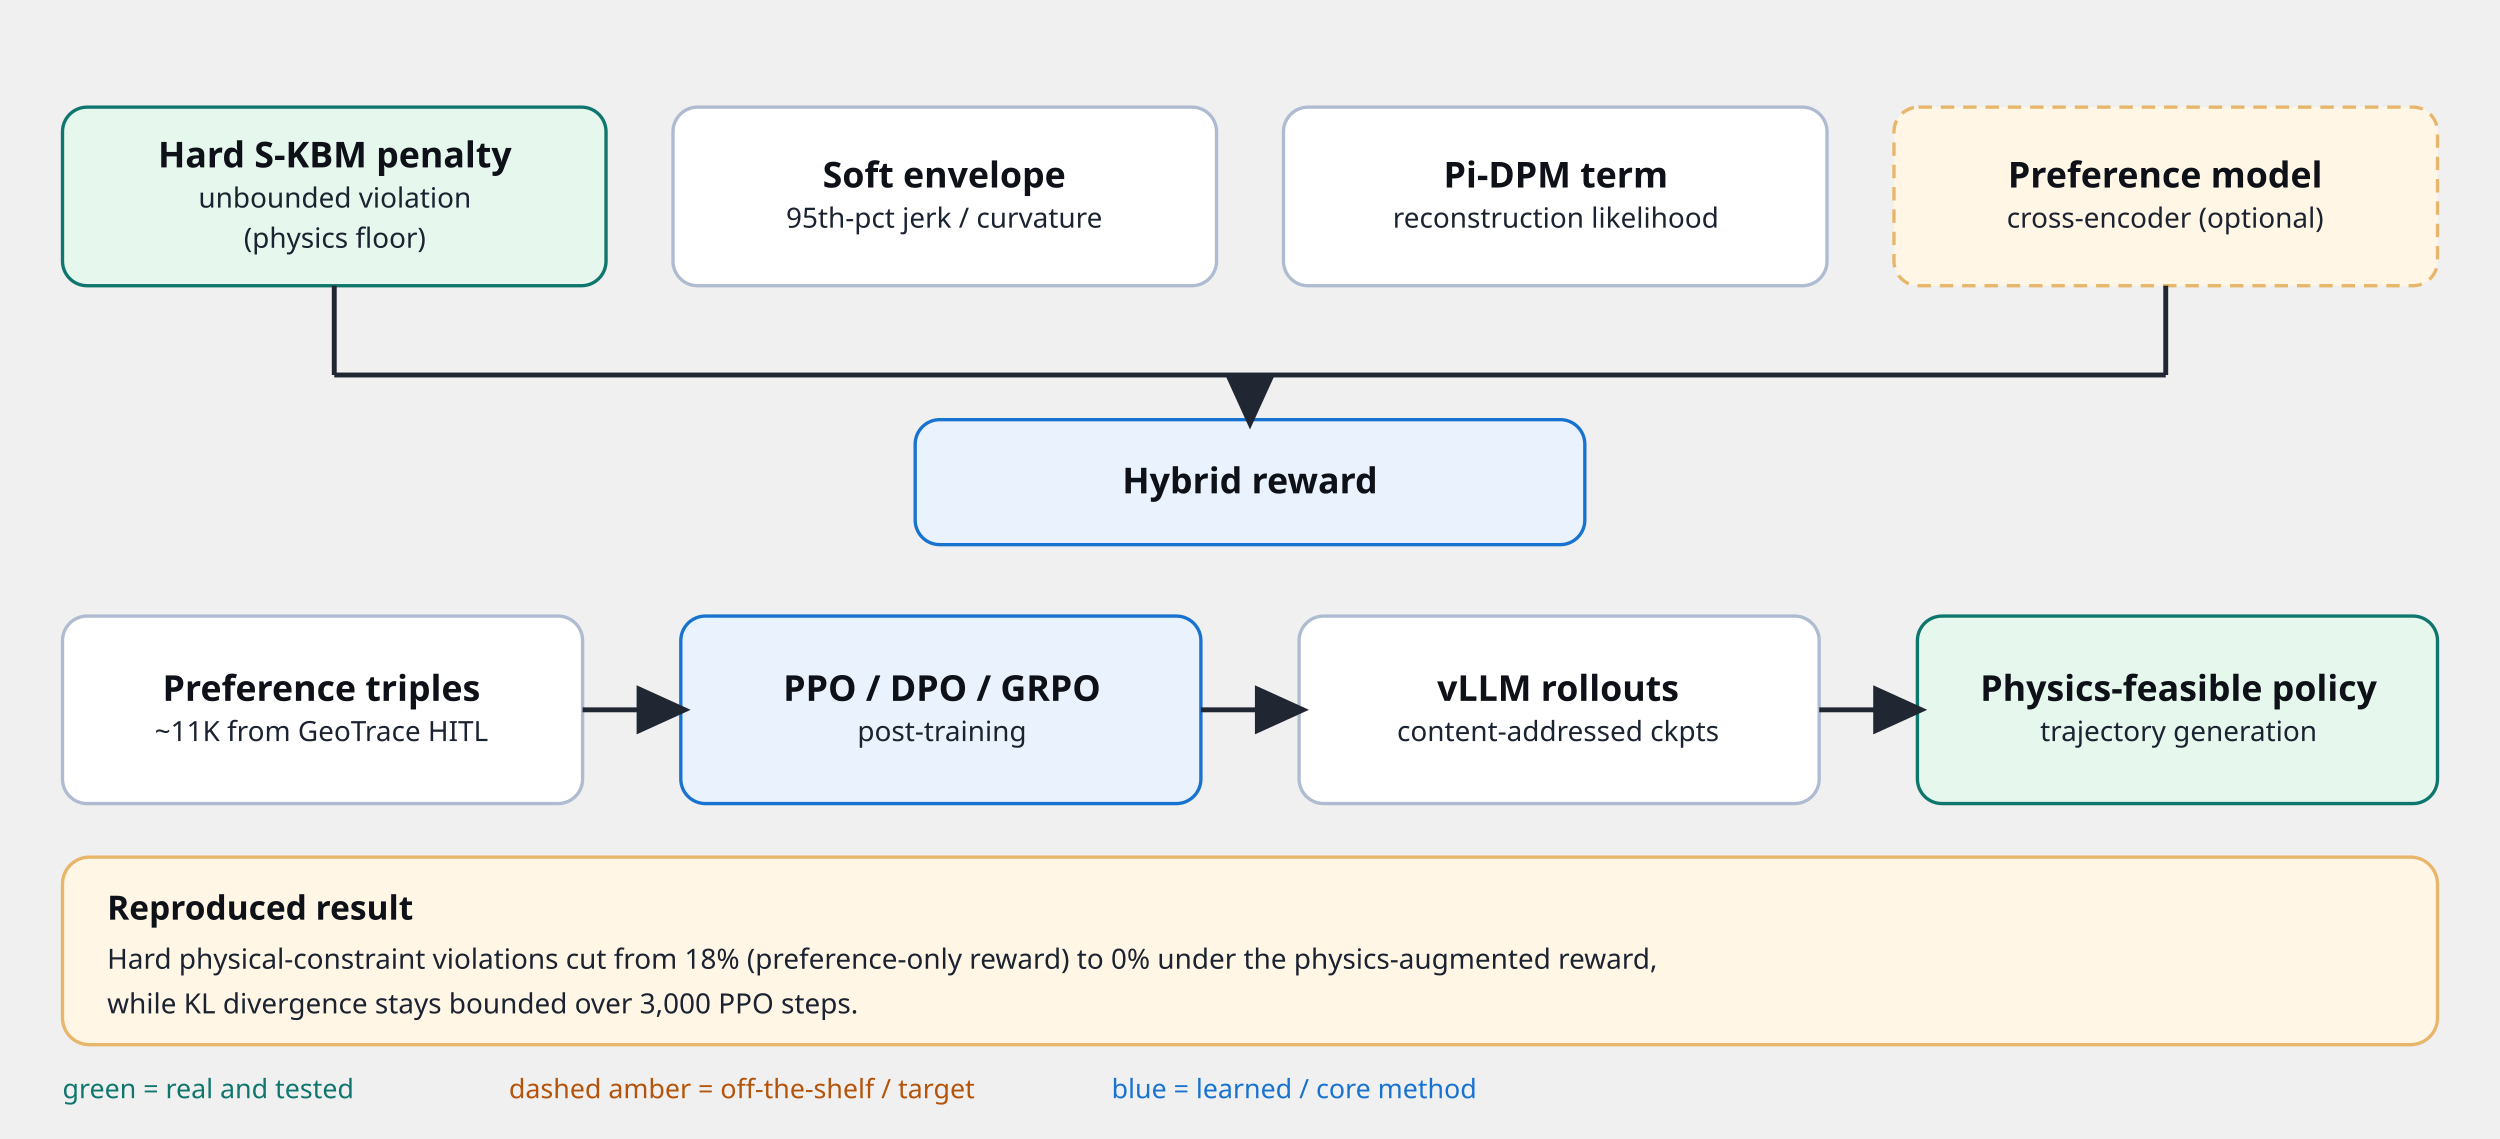
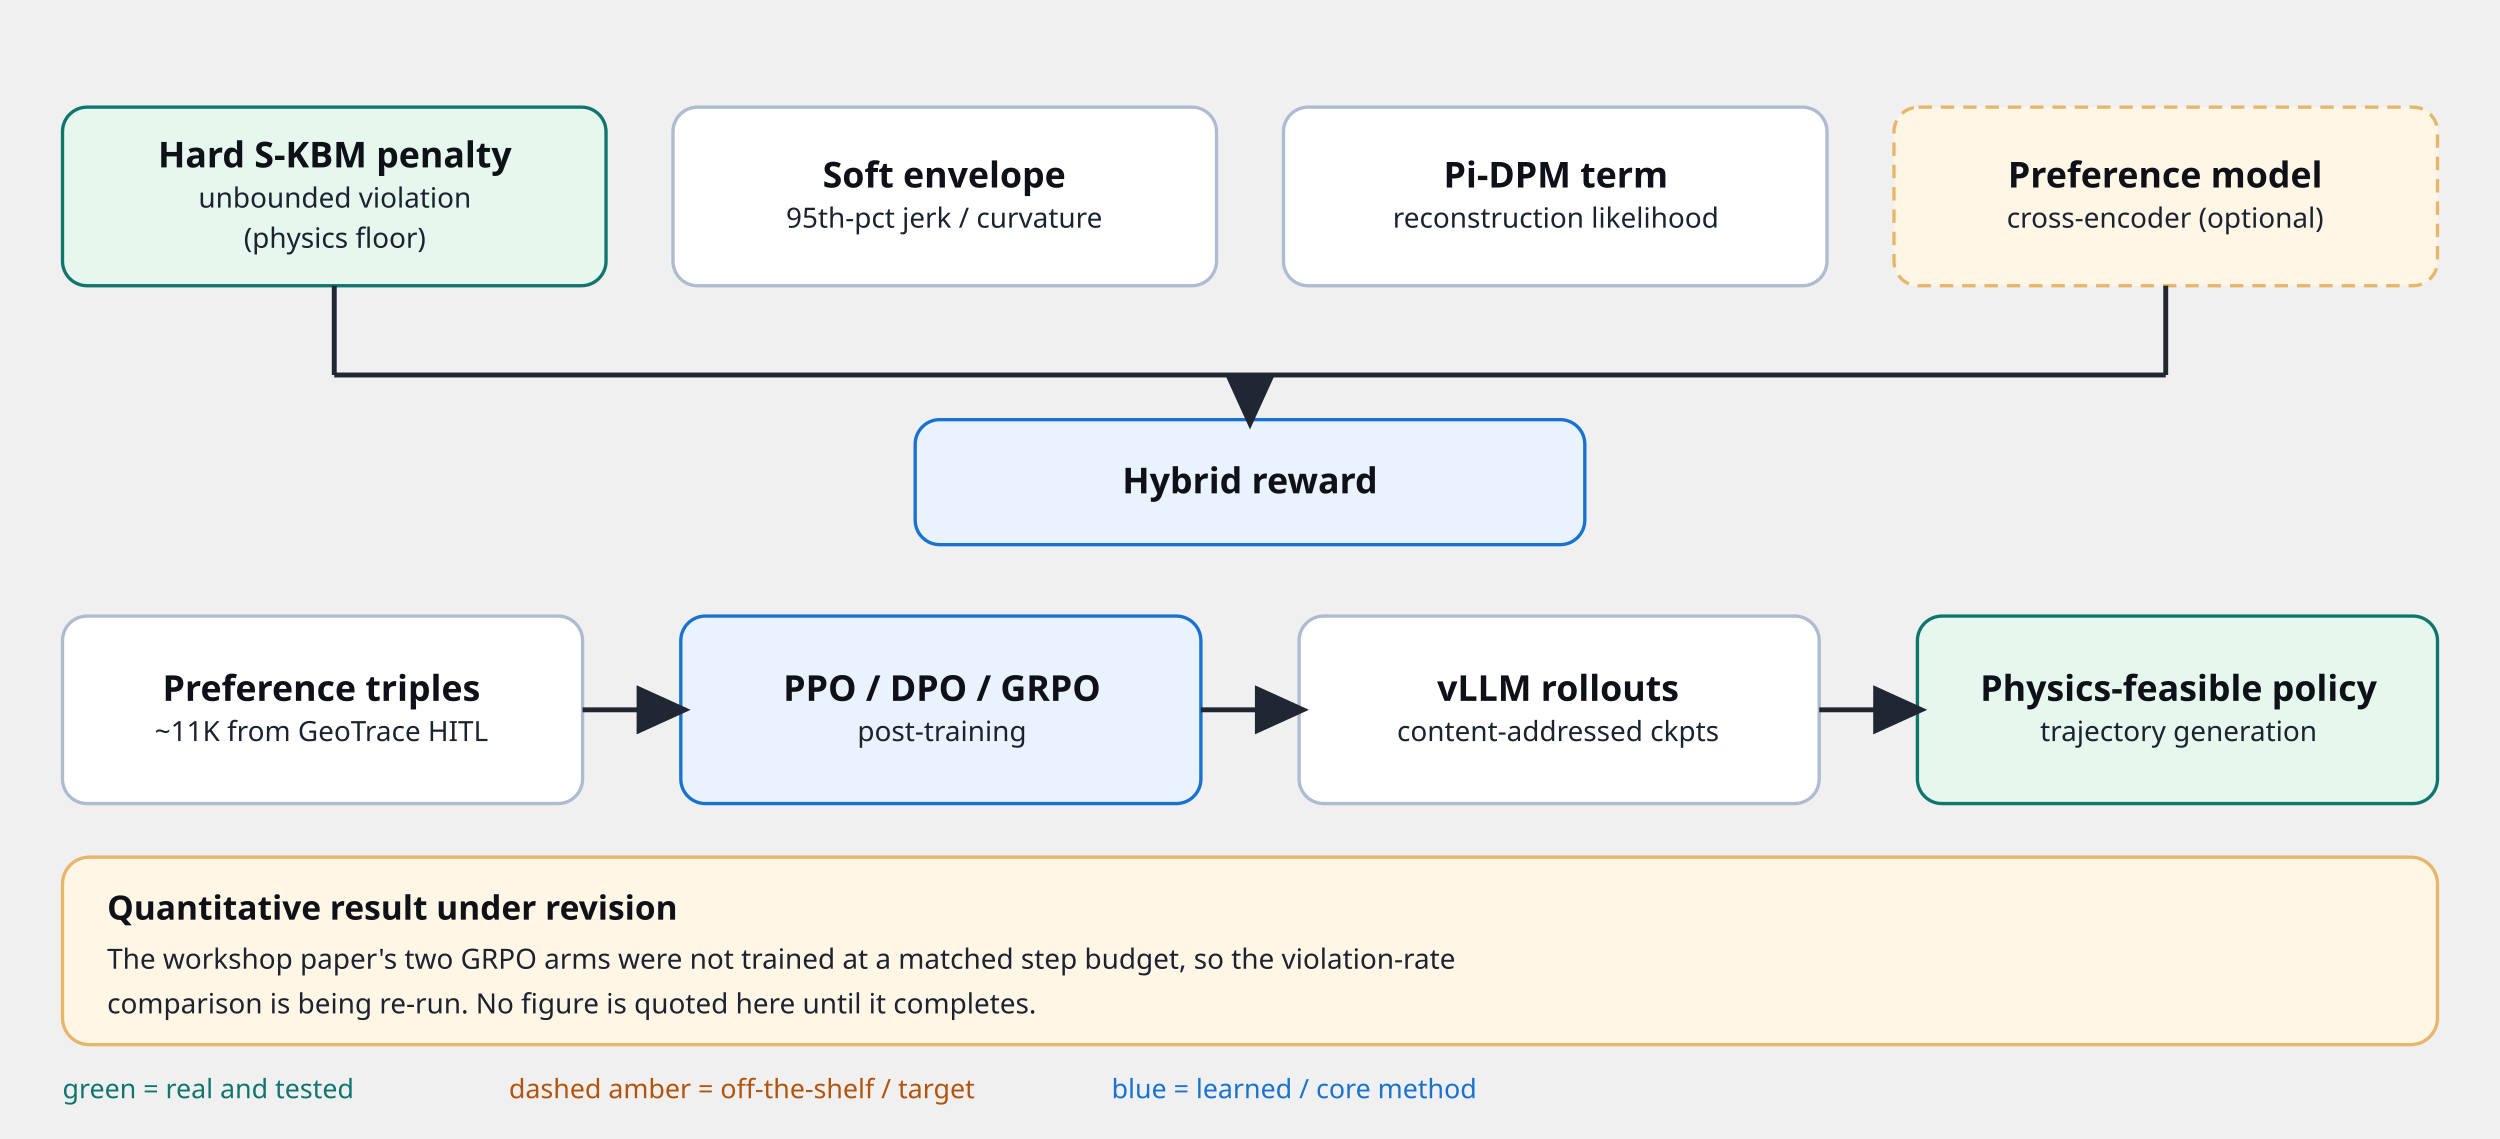
<svg xmlns="http://www.w3.org/2000/svg" viewBox="0 0 1120 510" width="100%" role="img" aria-label="Pi-GRPO architecture">
  <defs>
    <marker id="ah" markerWidth="12" markerHeight="12" refX="9" refY="5" orient="auto">
      <path d="M0,0 L11,5 L0,10 z" fill="#202733" />
    </marker>
  </defs>
  <style>
svg text{font-family:'Noto Sans',system-ui,-apple-system,sans-serif;}
.box{fill:#fff;stroke:#aebbd0;stroke-width:1.5;}
.acc{fill:#eaf3fd;stroke:#1772d0;stroke-width:1.5;}
.grn{fill:#e6f7ed;stroke:#0f766e;stroke-width:1.5;}
.amb{fill:#fff6e6;stroke:#e7b66a;stroke-width:1.5;stroke-dasharray:6 4;}
.lane{fill:#f3f6fc;stroke:#aebbd0;stroke-width:1.5;}
.ttl{font-size:16px;font-weight:700;fill:#0e1117;font-family:'Montserrat','Noto Sans',sans-serif;}
.sub{font-size:12.5px;font-weight:500;fill:#1b2230;}
.ar{stroke:#202733;stroke-width:2.2;fill:none;marker-end:url(#ah);}
.lg{font-size:12px;}
</style>
  <rect class="grn" x="28" y="48" width="243.5" height="80" rx="11" />
  <text class="ttl" x="150" y="75" text-anchor="middle">Hard S-KBM penalty</text>
  <text class="sub" x="150" y="93" text-anchor="middle">unbounded violation</text>
  <text class="sub" x="150" y="111" text-anchor="middle">(physics floor)</text>
  <rect class="box" x="301.5" y="48" width="243.5" height="80" rx="11" />
  <text class="ttl" x="423" y="84" text-anchor="middle">Soft envelope</text>
  <text class="sub" x="423" y="102" text-anchor="middle">95th-pct jerk / curvature</text>
  <rect class="box" x="575.0" y="48" width="243.5" height="80" rx="11" />
  <text class="ttl" x="697" y="84" text-anchor="middle">Pi-DPM term</text>
  <text class="sub" x="697" y="102" text-anchor="middle">reconstruction likelihood</text>
  <rect class="amb" x="848.5" y="48" width="243.5" height="80" rx="11" />
  <text class="ttl" x="970" y="84" text-anchor="middle">Preference model</text>
  <text class="sub" x="970" y="102" text-anchor="middle">cross-encoder (optional)</text>
  <line x1="149.75" y1="128" x2="149.75" y2="168" stroke="#202733" stroke-width="2.2" />
  <line x1="970.25" y1="128" x2="970.25" y2="168" stroke="#202733" stroke-width="2.2" />
  <line x1="149.75" y1="168" x2="970.25" y2="168" stroke="#202733" stroke-width="2.2" />
  <rect class="acc" x="410.0" y="188" width="300" height="56" rx="11" />
  <text class="ttl" x="560" y="221" text-anchor="middle">Hybrid reward</text>
  <line class="ar" x1="560.0" y1="168" x2="560.0" y2="188" />
  <rect class="box" x="28" y="276" width="233.0" height="84" rx="11" />
  <text class="ttl" x="144" y="314" text-anchor="middle">Preference triples</text>
  <text class="sub" x="144" y="332" text-anchor="middle">~11K from GeoTrace HITL</text>
  <rect class="acc" x="305.0" y="276" width="233.0" height="84" rx="11" />
  <text class="ttl" x="422" y="314" text-anchor="middle">PPO / DPO / GRPO</text>
  <text class="sub" x="422" y="332" text-anchor="middle">post-training</text>
  <rect class="box" x="582.0" y="276" width="233.0" height="84" rx="11" />
  <text class="ttl" x="698" y="314" text-anchor="middle">vLLM rollouts</text>
  <text class="sub" x="698" y="332" text-anchor="middle">content-addressed ckpts</text>
  <rect class="grn" x="859.0" y="276" width="233.0" height="84" rx="11" />
  <text class="ttl" x="976" y="314" text-anchor="middle">Physics-feasible policy</text>
  <text class="sub" x="976" y="332" text-anchor="middle">trajectory generation</text>
  <line class="ar" x1="261.0" y1="318.0" x2="305.0" y2="318.0" />
  <line class="ar" x1="538.0" y1="318.0" x2="582.0" y2="318.0" />
  <line class="ar" x1="815.0" y1="318.0" x2="859.0" y2="318.0" />
  <rect x="28" y="384" width="1064" height="84" rx="12" fill="#fff6e6" stroke="#e7b66a" stroke-width="1.5" />
-   <text x="48" y="412" style="font-size:15px;font-weight:700;fill:#0e1117;font-family:Montserrat,sans-serif">Reproduced result</text>
-   <text x="48" y="434" class="sub">Hard physical-constraint violations cut from 18% (preference-only reward) to 0% under the physics-augmented reward,</text>
-   <text x="48" y="454" class="sub">while KL divergence stays bounded over 3,000 PPO steps.</text>
+   <text x="48" y="412" style="font-size:15px;font-weight:700;fill:#0e1117;font-family:Montserrat,sans-serif">Quantitative result under revision</text>
+   <text x="48" y="434" class="sub">The workshop paper's two GRPO arms were not trained at a matched step budget, so the violation-rate</text>
+   <text x="48" y="454" class="sub">comparison is being re-run. No figure is quoted here until it completes.</text>
  <text class="lg" x="28" y="492" fill="#0f766e">green = real and tested</text>
  <text class="lg" x="228" y="492" fill="#b45309">dashed amber = off-the-shelf / target</text>
  <text class="lg" x="498" y="492" fill="#1772d0">blue = learned / core method</text>
</svg>
